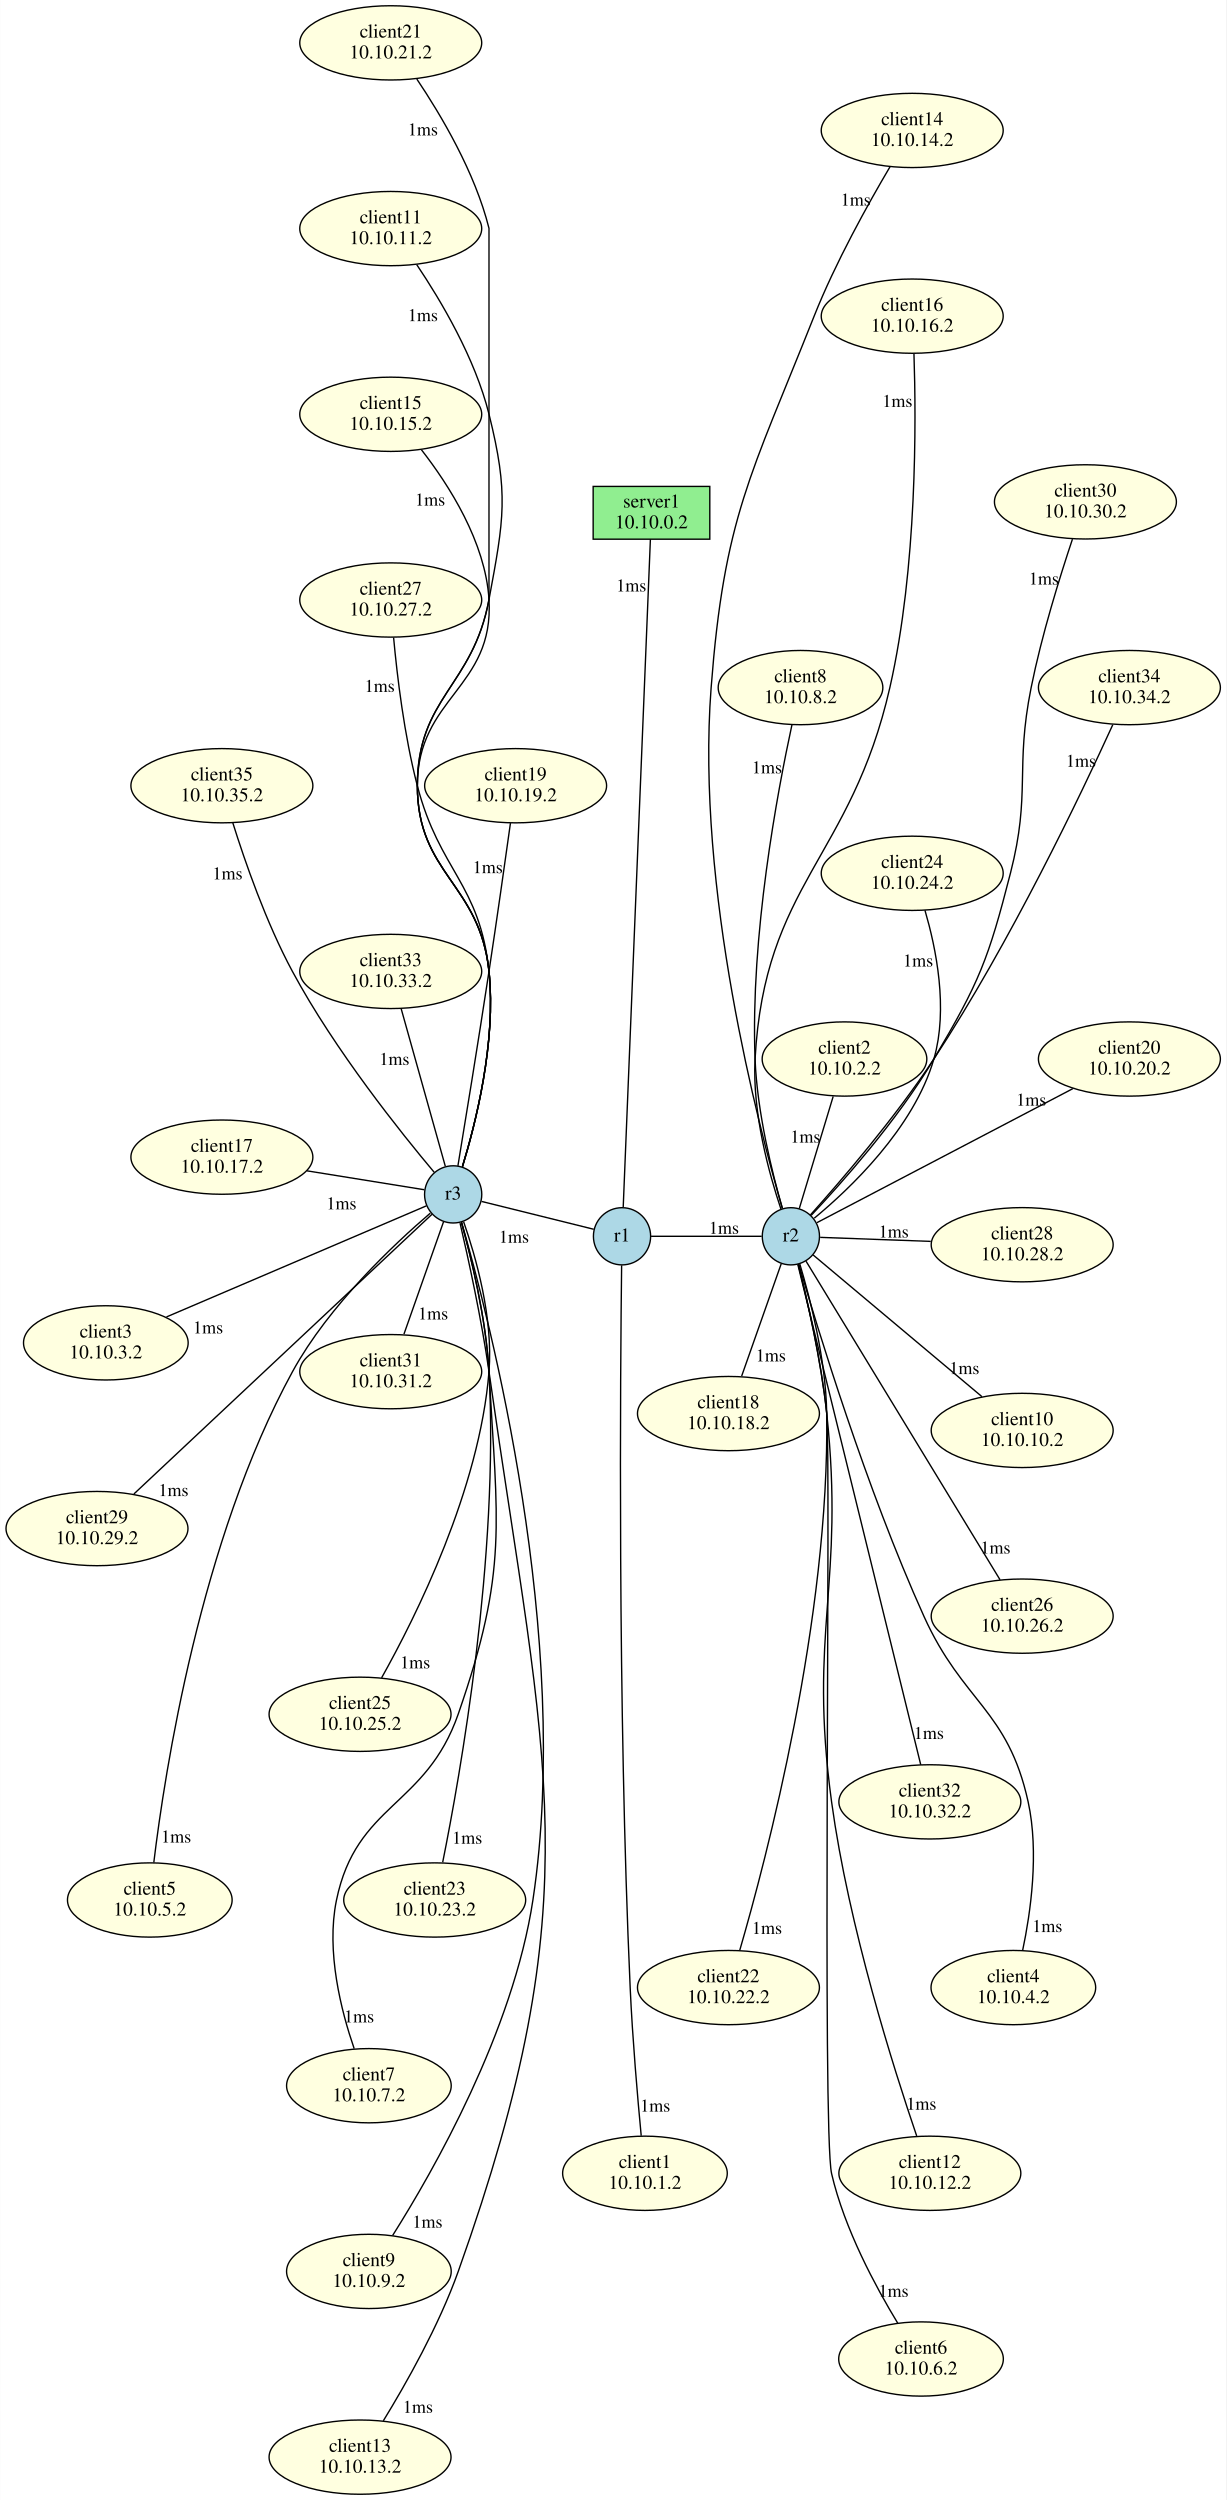
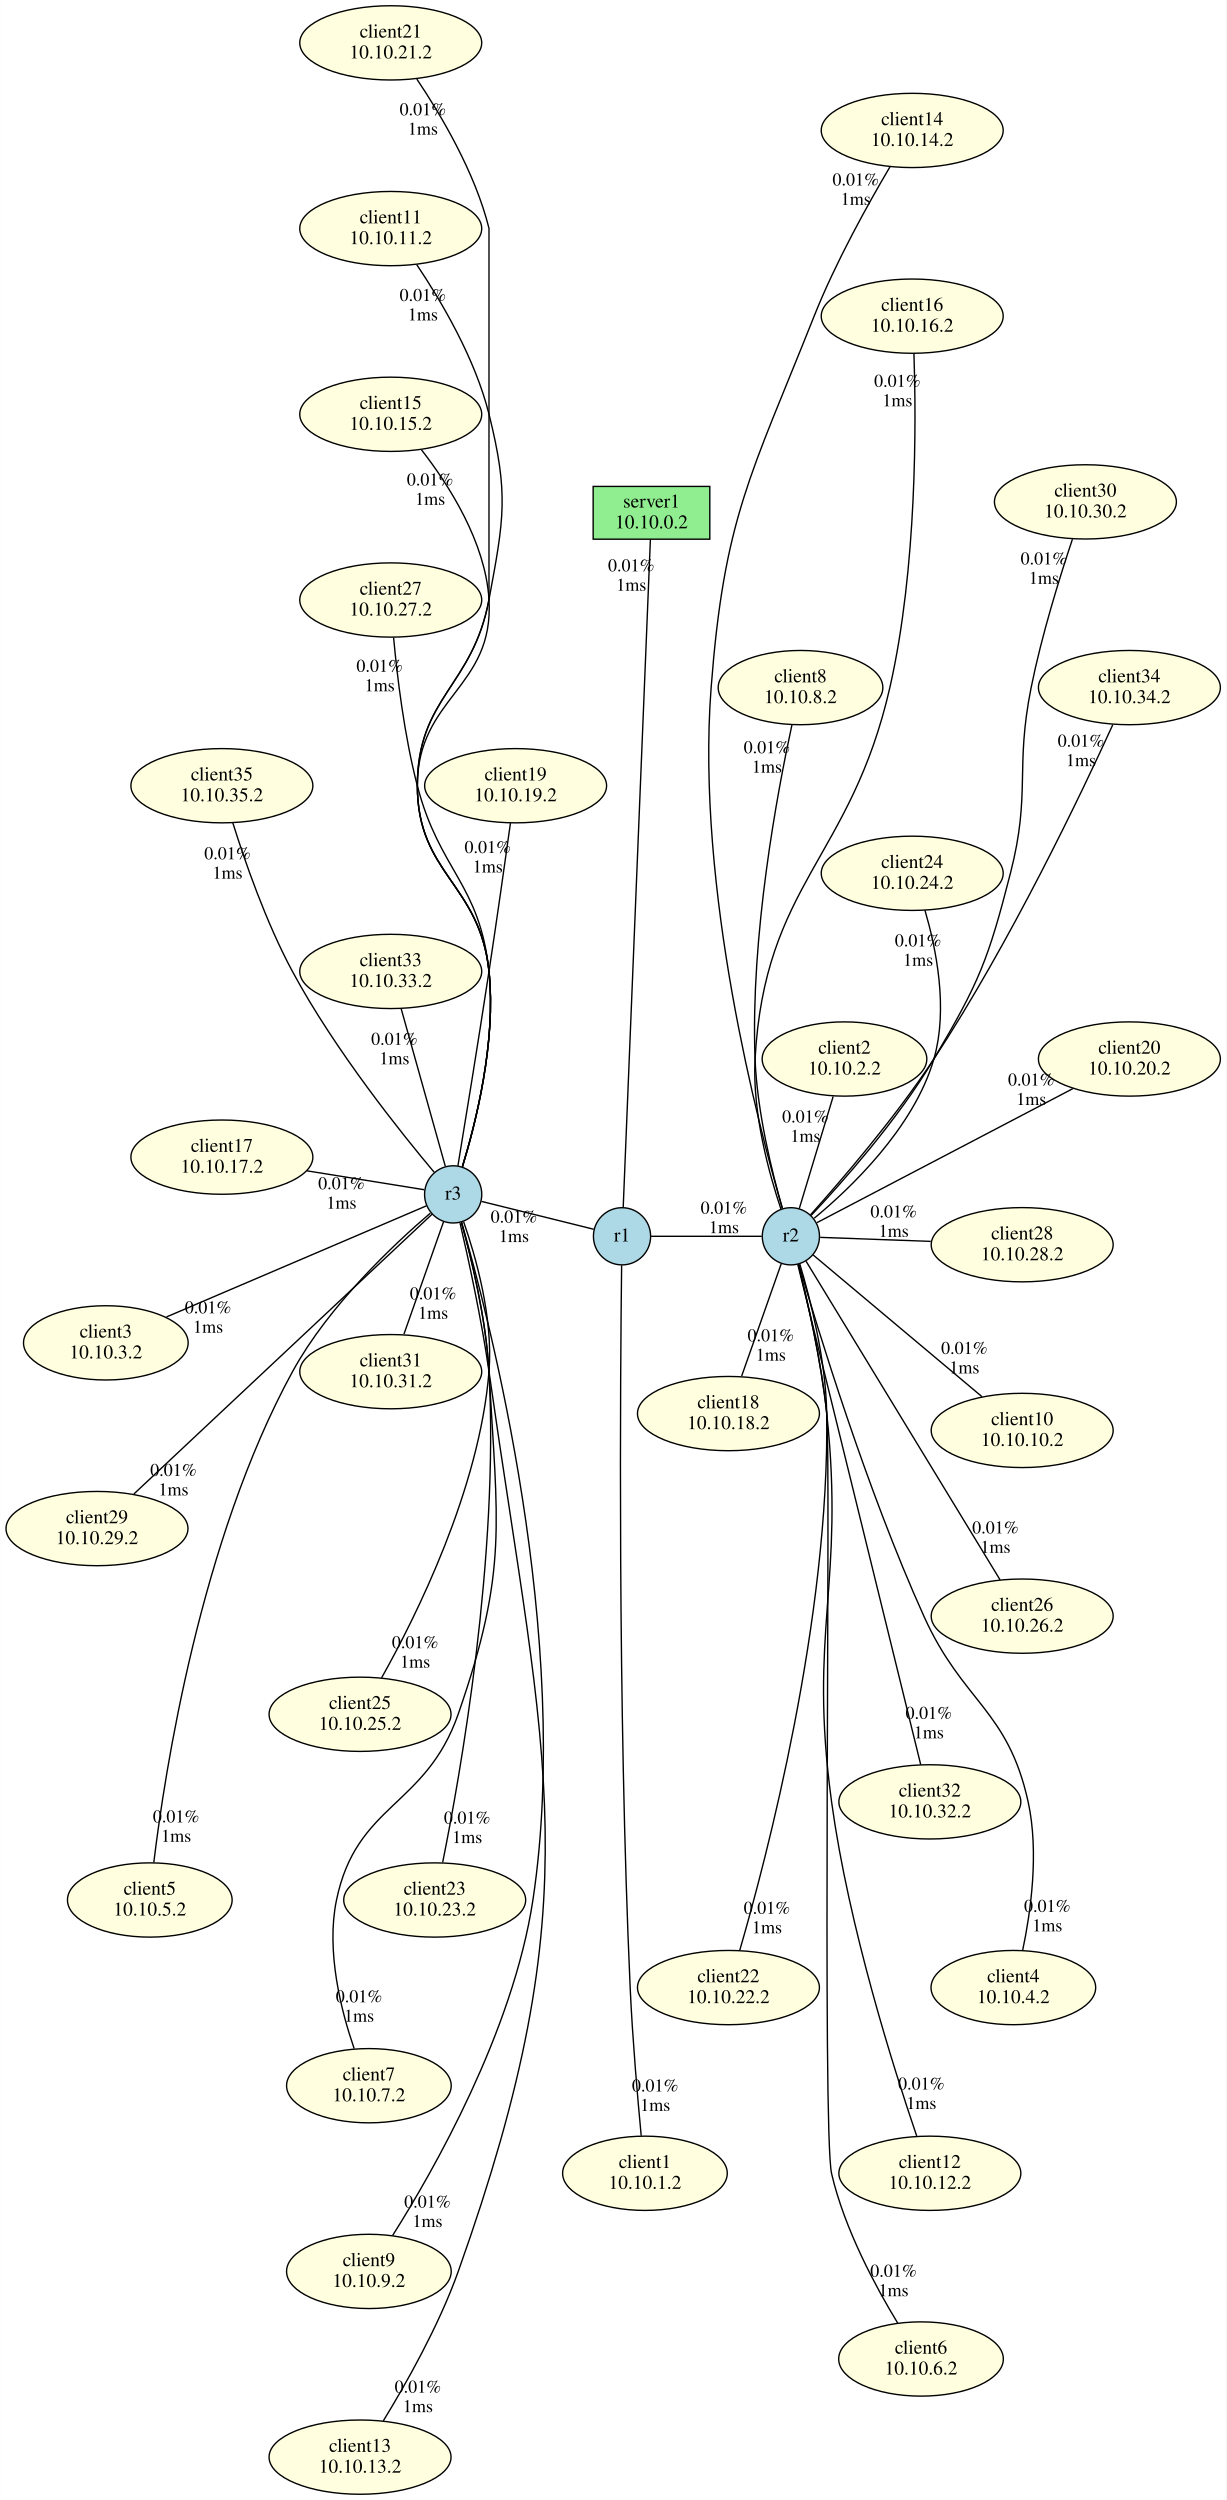
<svg xmlns="http://www.w3.org/2000/svg" width="883pt" height="1800pt" viewBox="0.00 0.00 883.00 1800.36">
  <g id="graph0" class="graph" transform="scale(1 1) rotate(0) translate(4 1796.36)">
    <polygon fill="white" stroke="transparent" points="-4,4 -4,-1796.36 879,-1796.36 879,4 -4,4" />
    <g id="node1" class="node">
      <ellipse fill="lightblue" stroke="black" cx="443.86" cy="-906.05" rx="20.6" ry="20.6" />
      <text text-anchor="middle" x="443.86" y="-902.35" font-family="Times,serif" font-size="14.00">r1</text>
    </g>
    <g id="node2" class="node">
      <ellipse fill="lightblue" stroke="black" cx="565.46" cy="-906.05" rx="20.6" ry="20.6" />
      <text text-anchor="middle" x="565.46" y="-902.35" font-family="Times,serif" font-size="14.00">r2</text>
    </g>
    <g id="edge1" class="edge">
      <path fill="none" stroke="black" d="M464.77,-906.05C487.04,-906.05 522.1,-906.05 544.43,-906.05" />
-       <text text-anchor="middle" x="517.24" y="-907.83" font-family="Times,serif" font-size="13.00">1ms</text>
+       <text text-anchor="middle" x="517.24" y="-922.33" font-family="Times,serif" font-size="13.00">0.01%</text>
+       <text text-anchor="middle" x="517.24" y="-908.33" font-family="Times,serif" font-size="13.00">1ms</text>
    </g>
    <g id="node3" class="node">
      <ellipse fill="lightblue" stroke="black" cx="322.26" cy="-936.23" rx="20.6" ry="20.6" />
      <text text-anchor="middle" x="322.26" y="-932.53" font-family="Times,serif" font-size="14.00">r3</text>
    </g>
    <g id="edge2" class="edge">
      <path fill="none" stroke="black" d="M423.51,-911.1C401.06,-916.67 365.16,-925.59 342.68,-931.16" />
-       <text text-anchor="middle" x="366.02" y="-901.41" font-family="Times,serif" font-size="13.00">1ms</text>
+       <text text-anchor="middle" x="366.02" y="-915.91" font-family="Times,serif" font-size="13.00">0.01%</text>
+       <text text-anchor="middle" x="366.02" y="-901.91" font-family="Times,serif" font-size="13.00">1ms</text>
    </g>
    <g id="node4" class="node">
      <polygon fill="lightgreen" stroke="black" points="507.07,-1446.07 423.07,-1446.07 423.07,-1408.07 507.07,-1408.07 507.07,-1446.07" />
      <text text-anchor="middle" x="465.07" y="-1430.87" font-family="Times,serif" font-size="14.00">server1</text>
      <text text-anchor="middle" x="465.07" y="-1415.87" font-family="Times,serif" font-size="14.00">10.10.0.2</text>
    </g>
    <g id="edge3" class="edge">
      <path fill="none" stroke="black" d="M444.72,-927.12C448.17,-1011.84 460.99,-1326.96 464.29,-1407.98" />
-       <text text-anchor="middle" x="450.52" y="-1370.43" font-family="Times,serif" font-size="13.00">1ms</text>
+       <text text-anchor="middle" x="450.52" y="-1384.93" font-family="Times,serif" font-size="13.00">0.01%</text>
+       <text text-anchor="middle" x="450.52" y="-1370.93" font-family="Times,serif" font-size="13.00">1ms</text>
    </g>
    <g id="node5" class="node">
      <ellipse fill="lightyellow" stroke="black" cx="460.37" cy="-231.28" rx="59.29" ry="26.74" />
      <text text-anchor="middle" x="460.37" y="-235.08" font-family="Times,serif" font-size="14.00">client1</text>
      <text text-anchor="middle" x="460.37" y="-220.08" font-family="Times,serif" font-size="14.00">10.10.1.2</text>
    </g>
    <g id="edge4" class="edge">
      <path fill="none" stroke="black" d="M443.57,-885.13C442.69,-812.91 440.58,-567.28 449.74,-364.71 451.41,-327.8 455.11,-285.27 457.67,-258.33" />
-       <text text-anchor="middle" x="467.75" y="-275.69" font-family="Times,serif" font-size="13.00">1ms</text>
+       <text text-anchor="middle" x="467.75" y="-290.19" font-family="Times,serif" font-size="13.00">0.01%</text>
+       <text text-anchor="middle" x="467.75" y="-276.19" font-family="Times,serif" font-size="13.00">1ms</text>
    </g>
    <g id="node6" class="node">
      <ellipse fill="lightyellow" stroke="black" cx="604.07" cy="-1033.72" rx="59.29" ry="26.74" />
      <text text-anchor="middle" x="604.07" y="-1037.52" font-family="Times,serif" font-size="14.00">client2</text>
      <text text-anchor="middle" x="604.07" y="-1022.52" font-family="Times,serif" font-size="14.00">10.10.2.2</text>
    </g>
    <g id="edge5" class="edge">
      <path fill="none" stroke="black" d="M571.5,-926C578.07,-947.74 588.62,-982.64 595.93,-1006.8" />
-       <text text-anchor="middle" x="575.92" y="-973.54" font-family="Times,serif" font-size="13.00">1ms</text>
+       <text text-anchor="middle" x="575.92" y="-988.04" font-family="Times,serif" font-size="13.00">0.01%</text>
+       <text text-anchor="middle" x="575.92" y="-974.04" font-family="Times,serif" font-size="13.00">1ms</text>
    </g>
    <g id="node8" class="node">
      <ellipse fill="lightyellow" stroke="black" cx="725.67" cy="-365.02" rx="59.29" ry="26.74" />
      <text text-anchor="middle" x="725.67" y="-368.82" font-family="Times,serif" font-size="14.00">client4</text>
      <text text-anchor="middle" x="725.67" y="-353.82" font-family="Times,serif" font-size="14.00">10.10.4.2</text>
    </g>
    <g id="edge6" class="edge">
      <path fill="none" stroke="black" d="M571.16,-886.01C584.49,-840.13 619.72,-724.37 661.27,-632.39 689.3,-570.33 721.7,-565.32 736.31,-498.82 744.33,-462.29 738.11,-418.97 732.35,-391.73" />
-       <text text-anchor="middle" x="750.12" y="-405.01" font-family="Times,serif" font-size="13.00">1ms</text>
+       <text text-anchor="middle" x="750.12" y="-419.51" font-family="Times,serif" font-size="13.00">0.01%</text>
+       <text text-anchor="middle" x="750.12" y="-405.51" font-family="Times,serif" font-size="13.00">1ms</text>
    </g>
    <g id="node10" class="node">
      <ellipse fill="lightyellow" stroke="black" cx="659.18" cy="-97.54" rx="59.29" ry="26.74" />
      <text text-anchor="middle" x="659.18" y="-101.34" font-family="Times,serif" font-size="14.00">client6</text>
      <text text-anchor="middle" x="659.18" y="-86.34" font-family="Times,serif" font-size="14.00">10.10.6.2</text>
    </g>
    <g id="edge7" class="edge">
      <path fill="none" stroke="black" d="M570.79,-885.94C577.11,-861 587.28,-817.07 591.25,-778.7 594.39,-748.43 587.91,-260.63 594.79,-230.99 604.03,-191.14 626.63,-149.31 642.43,-123.33" />
-       <text text-anchor="middle" x="639.39" y="-142.28" font-family="Times,serif" font-size="13.00">1ms</text>
+       <text text-anchor="middle" x="639.39" y="-156.78" font-family="Times,serif" font-size="13.00">0.01%</text>
+       <text text-anchor="middle" x="639.39" y="-142.78" font-family="Times,serif" font-size="13.00">1ms</text>
    </g>
    <g id="node12" class="node">
      <ellipse fill="lightyellow" stroke="black" cx="572.4" cy="-1301.2" rx="59.29" ry="26.74" />
      <text text-anchor="middle" x="572.4" y="-1305" font-family="Times,serif" font-size="14.00">client8</text>
      <text text-anchor="middle" x="572.4" y="-1290" font-family="Times,serif" font-size="14.00">10.10.8.2</text>
    </g>
    <g id="edge8" class="edge">
      <path fill="none" stroke="black" d="M559.32,-926.14C552.18,-951.07 541.17,-995.03 539.67,-1033.64 536.22,-1122.26 555.81,-1226.29 566.22,-1274.35" />
-       <text text-anchor="middle" x="548.23" y="-1239.45" font-family="Times,serif" font-size="13.00">1ms</text>
+       <text text-anchor="middle" x="548.23" y="-1253.95" font-family="Times,serif" font-size="13.00">0.01%</text>
+       <text text-anchor="middle" x="548.23" y="-1239.95" font-family="Times,serif" font-size="13.00">1ms</text>
    </g>
    <g id="node14" class="node">
      <ellipse fill="lightyellow" stroke="black" cx="732.03" cy="-766.24" rx="65.52" ry="26.74" />
      <text text-anchor="middle" x="732.03" y="-770.04" font-family="Times,serif" font-size="14.00">client10</text>
      <text text-anchor="middle" x="732.03" y="-755.04" font-family="Times,serif" font-size="14.00">10.10.10.2</text>
    </g>
    <g id="edge9" class="edge">
      <path fill="none" stroke="black" d="M581.44,-892.64C609.45,-869.13 667.8,-820.15 703.08,-790.54" />
-       <text text-anchor="middle" x="690.4" y="-806.83" font-family="Times,serif" font-size="13.00">1ms</text>
+       <text text-anchor="middle" x="690.4" y="-821.33" font-family="Times,serif" font-size="13.00">0.01%</text>
+       <text text-anchor="middle" x="690.4" y="-807.33" font-family="Times,serif" font-size="13.00">1ms</text>
    </g>
    <g id="node16" class="node">
      <ellipse fill="lightyellow" stroke="black" cx="665.54" cy="-231.28" rx="65.52" ry="26.74" />
      <text text-anchor="middle" x="665.54" y="-235.08" font-family="Times,serif" font-size="14.00">client12</text>
      <text text-anchor="middle" x="665.54" y="-220.08" font-family="Times,serif" font-size="14.00">10.10.12.2</text>
    </g>
    <g id="edge10" class="edge">
      <path fill="none" stroke="black" d="M570.86,-885.5C577.15,-860.48 587.19,-816.83 591.25,-778.7 604.45,-654.94 577.95,-622.01 594.78,-498.7 607.06,-408.77 639.78,-305.86 656.06,-258.16" />
-       <text text-anchor="middle" x="659.42" y="-277.07" font-family="Times,serif" font-size="13.00">1ms</text>
+       <text text-anchor="middle" x="659.42" y="-291.57" font-family="Times,serif" font-size="13.00">0.01%</text>
+       <text text-anchor="middle" x="659.42" y="-277.57" font-family="Times,serif" font-size="13.00">1ms</text>
    </g>
    <g id="node18" class="node">
      <ellipse fill="lightyellow" stroke="black" cx="652.84" cy="-1702.42" rx="65.52" ry="26.74" />
      <text text-anchor="middle" x="652.84" y="-1706.22" font-family="Times,serif" font-size="14.00">client14</text>
      <text text-anchor="middle" x="652.84" y="-1691.22" font-family="Times,serif" font-size="14.00">10.10.14.2</text>
    </g>
    <g id="edge11" class="edge">
      <path fill="none" stroke="black" d="M559.37,-926.08C542.48,-983.9 496.97,-1156.2 508.01,-1300.91 517.39,-1423.9 536.56,-1453.74 582.08,-1568.38 597.57,-1607.39 621.23,-1649.82 636.86,-1676.27" />
-       <text text-anchor="middle" x="612.18" y="-1648.31" font-family="Times,serif" font-size="13.00">1ms</text>
+       <text text-anchor="middle" x="612.18" y="-1662.81" font-family="Times,serif" font-size="13.00">0.01%</text>
+       <text text-anchor="middle" x="612.18" y="-1648.81" font-family="Times,serif" font-size="13.00">1ms</text>
    </g>
    <g id="node20" class="node">
      <ellipse fill="lightyellow" stroke="black" cx="652.84" cy="-1568.68" rx="65.52" ry="26.74" />
      <text text-anchor="middle" x="652.84" y="-1572.48" font-family="Times,serif" font-size="14.00">client16</text>
      <text text-anchor="middle" x="652.84" y="-1557.48" font-family="Times,serif" font-size="14.00">10.10.16.2</text>
    </g>
    <g id="edge12" class="edge">
      <path fill="none" stroke="black" d="M558.28,-925.71C549.94,-950.57 537.58,-994.83 539.67,-1033.64 546.49,-1160.09 608.72,-1178.01 636.8,-1301.49 656.37,-1387.58 655.73,-1493.06 654.09,-1541.72" />
-       <text text-anchor="middle" x="642.16" y="-1503.3" font-family="Times,serif" font-size="13.00">1ms</text>
+       <text text-anchor="middle" x="642.16" y="-1517.8" font-family="Times,serif" font-size="13.00">0.01%</text>
+       <text text-anchor="middle" x="642.16" y="-1503.8" font-family="Times,serif" font-size="13.00">1ms</text>
    </g>
    <g id="node22" class="node">
      <ellipse fill="lightyellow" stroke="black" cx="520.5" cy="-778.38" rx="65.52" ry="26.74" />
      <text text-anchor="middle" x="520.5" y="-782.18" font-family="Times,serif" font-size="14.00">client18</text>
      <text text-anchor="middle" x="520.5" y="-767.18" font-family="Times,serif" font-size="14.00">10.10.18.2</text>
    </g>
    <g id="edge13" class="edge">
      <path fill="none" stroke="black" d="M558.54,-886.38C550.9,-864.7 538.57,-829.68 530.02,-805.42" />
-       <text text-anchor="middle" x="551.01" y="-815.96" font-family="Times,serif" font-size="13.00">1ms</text>
+       <text text-anchor="middle" x="551.01" y="-830.46" font-family="Times,serif" font-size="13.00">0.01%</text>
+       <text text-anchor="middle" x="551.01" y="-816.46" font-family="Times,serif" font-size="13.00">1ms</text>
    </g>
    <g id="node24" class="node">
      <ellipse fill="lightyellow" stroke="black" cx="809.24" cy="-1033.72" rx="65.52" ry="26.74" />
      <text text-anchor="middle" x="809.24" y="-1037.52" font-family="Times,serif" font-size="14.00">client20</text>
      <text text-anchor="middle" x="809.24" y="-1022.52" font-family="Times,serif" font-size="14.00">10.10.20.2</text>
    </g>
    <g id="edge14" class="edge">
      <path fill="none" stroke="black" d="M584.19,-915.86C623.43,-936.41 715.09,-984.41 768.54,-1012.4" />
-       <text text-anchor="middle" x="738.57" y="-1000.12" font-family="Times,serif" font-size="13.00">1ms</text>
+       <text text-anchor="middle" x="738.57" y="-1014.62" font-family="Times,serif" font-size="13.00">0.01%</text>
+       <text text-anchor="middle" x="738.57" y="-1000.62" font-family="Times,serif" font-size="13.00">1ms</text>
    </g>
    <g id="node26" class="node">
      <ellipse fill="lightyellow" stroke="black" cx="520.5" cy="-365.02" rx="65.52" ry="26.74" />
      <text text-anchor="middle" x="520.5" y="-368.82" font-family="Times,serif" font-size="14.00">client22</text>
      <text text-anchor="middle" x="520.5" y="-353.82" font-family="Times,serif" font-size="14.00">10.10.22.2</text>
    </g>
    <g id="edge15" class="edge">
      <path fill="none" stroke="black" d="M571.91,-886.01C579.36,-861.13 590.67,-817.27 591.25,-778.7 593.5,-630.8 547.69,-457.34 528.63,-391.85" />
-       <text text-anchor="middle" x="548.24" y="-403.65" font-family="Times,serif" font-size="13.00">1ms</text>
+       <text text-anchor="middle" x="548.24" y="-418.15" font-family="Times,serif" font-size="13.00">0.01%</text>
+       <text text-anchor="middle" x="548.24" y="-404.15" font-family="Times,serif" font-size="13.00">1ms</text>
    </g>
    <g id="node28" class="node">
      <ellipse fill="lightyellow" stroke="black" cx="652.84" cy="-1167.46" rx="65.52" ry="26.74" />
      <text text-anchor="middle" x="652.84" y="-1171.26" font-family="Times,serif" font-size="14.00">client24</text>
      <text text-anchor="middle" x="652.84" y="-1156.26" font-family="Times,serif" font-size="14.00">10.10.24.2</text>
    </g>
    <g id="edge16" class="edge">
      <path fill="none" stroke="black" d="M582.29,-919.07C607.58,-939.95 654,-983.7 668.46,-1033.79 678.9,-1069.93 670.03,-1113.48 662.01,-1140.83" />
-       <text text-anchor="middle" x="657.08" y="-1100.34" font-family="Times,serif" font-size="13.00">1ms</text>
+       <text text-anchor="middle" x="657.08" y="-1114.84" font-family="Times,serif" font-size="13.00">0.01%</text>
+       <text text-anchor="middle" x="657.08" y="-1100.84" font-family="Times,serif" font-size="13.00">1ms</text>
    </g>
    <g id="node30" class="node">
      <ellipse fill="lightyellow" stroke="black" cx="732.03" cy="-632.5" rx="65.52" ry="26.74" />
      <text text-anchor="middle" x="732.03" y="-636.3" font-family="Times,serif" font-size="14.00">client26</text>
      <text text-anchor="middle" x="732.03" y="-621.3" font-family="Times,serif" font-size="14.00">10.10.26.2</text>
    </g>
    <g id="edge17" class="edge">
      <path fill="none" stroke="black" d="M576.39,-888.1C605.05,-841.03 682.48,-713.87 716.1,-658.66" />
-       <text text-anchor="middle" x="712.79" y="-677.58" font-family="Times,serif" font-size="13.00">1ms</text>
+       <text text-anchor="middle" x="712.79" y="-692.08" font-family="Times,serif" font-size="13.00">0.01%</text>
+       <text text-anchor="middle" x="712.79" y="-678.08" font-family="Times,serif" font-size="13.00">1ms</text>
    </g>
    <g id="node32" class="node">
      <ellipse fill="lightyellow" stroke="black" cx="732.03" cy="-899.98" rx="65.52" ry="26.74" />
      <text text-anchor="middle" x="732.03" y="-903.78" font-family="Times,serif" font-size="14.00">client28</text>
      <text text-anchor="middle" x="732.03" y="-888.78" font-family="Times,serif" font-size="14.00">10.10.28.2</text>
    </g>
    <g id="edge18" class="edge">
      <path fill="none" stroke="black" d="M586.56,-905.28C606.61,-904.55 637.82,-903.41 666.21,-902.38" />
-       <text text-anchor="middle" x="639.5" y="-905.14" font-family="Times,serif" font-size="13.00">1ms</text>
+       <text text-anchor="middle" x="639.5" y="-919.64" font-family="Times,serif" font-size="13.00">0.01%</text>
+       <text text-anchor="middle" x="639.5" y="-905.64" font-family="Times,serif" font-size="13.00">1ms</text>
    </g>
    <g id="node34" class="node">
      <ellipse fill="lightyellow" stroke="black" cx="777.57" cy="-1434.94" rx="65.52" ry="26.74" />
      <text text-anchor="middle" x="777.57" y="-1438.74" font-family="Times,serif" font-size="14.00">client30</text>
      <text text-anchor="middle" x="777.57" y="-1423.74" font-family="Times,serif" font-size="14.00">10.10.30.2</text>
    </g>
    <g id="edge19" class="edge">
      <path fill="none" stroke="black" d="M580.04,-921.09C601.58,-943.94 642.19,-989.42 668.46,-1033.79 701.25,-1089.15 707.63,-1105.32 723.6,-1167.64 738.42,-1225.48 726.75,-1242.61 738.48,-1301.16 746.03,-1338.89 759.28,-1381.35 768.24,-1408.12" />
-       <text text-anchor="middle" x="747.66" y="-1375.39" font-family="Times,serif" font-size="13.00">1ms</text>
+       <text text-anchor="middle" x="747.66" y="-1389.89" font-family="Times,serif" font-size="13.00">0.01%</text>
+       <text text-anchor="middle" x="747.66" y="-1375.89" font-family="Times,serif" font-size="13.00">1ms</text>
    </g>
    <g id="node36" class="node">
      <ellipse fill="lightyellow" stroke="black" cx="665.54" cy="-498.76" rx="65.52" ry="26.74" />
      <text text-anchor="middle" x="665.54" y="-502.56" font-family="Times,serif" font-size="14.00">client32</text>
      <text text-anchor="middle" x="665.54" y="-487.56" font-family="Times,serif" font-size="14.00">10.10.32.2</text>
    </g>
    <g id="edge20" class="edge">
      <path fill="none" stroke="black" d="M570.43,-885.85C586.97,-818.52 640.26,-601.66 658.97,-525.5" />
-       <text text-anchor="middle" x="664.8" y="-544.03" font-family="Times,serif" font-size="13.00">1ms</text>
+       <text text-anchor="middle" x="664.8" y="-558.53" font-family="Times,serif" font-size="13.00">0.01%</text>
+       <text text-anchor="middle" x="664.8" y="-544.53" font-family="Times,serif" font-size="13.00">1ms</text>
    </g>
    <g id="node38" class="node">
      <ellipse fill="lightyellow" stroke="black" cx="809.24" cy="-1301.2" rx="65.52" ry="26.74" />
      <text text-anchor="middle" x="809.24" y="-1305" font-family="Times,serif" font-size="14.00">client34</text>
      <text text-anchor="middle" x="809.24" y="-1290" font-family="Times,serif" font-size="14.00">10.10.34.2</text>
    </g>
    <g id="edge21" class="edge">
      <path fill="none" stroke="black" d="M579.51,-921.42C600.38,-944.69 640.14,-990.7 668.46,-1033.79 723.51,-1117.52 774.78,-1225.17 797.27,-1274.43" />
-       <text text-anchor="middle" x="774.37" y="-1244.15" font-family="Times,serif" font-size="13.00">1ms</text>
+       <text text-anchor="middle" x="774.37" y="-1258.65" font-family="Times,serif" font-size="13.00">0.01%</text>
+       <text text-anchor="middle" x="774.37" y="-1244.65" font-family="Times,serif" font-size="13.00">1ms</text>
    </g>
    <g id="node7" class="node">
      <ellipse fill="lightyellow" stroke="black" cx="72.13" cy="-829.31" rx="59.29" ry="26.74" />
      <text text-anchor="middle" x="72.13" y="-833.11" font-family="Times,serif" font-size="14.00">client3</text>
      <text text-anchor="middle" x="72.13" y="-818.11" font-family="Times,serif" font-size="14.00">10.10.3.2</text>
    </g>
    <g id="edge22" class="edge">
      <path fill="none" stroke="black" d="M303.05,-928.02C263.24,-911 170.86,-871.52 115.77,-847.97" />
-       <text text-anchor="middle" x="145.76" y="-836.1" font-family="Times,serif" font-size="13.00">1ms</text>
+       <text text-anchor="middle" x="145.76" y="-850.6" font-family="Times,serif" font-size="13.00">0.01%</text>
+       <text text-anchor="middle" x="145.76" y="-836.6" font-family="Times,serif" font-size="13.00">1ms</text>
    </g>
    <g id="node9" class="node">
      <ellipse fill="lightyellow" stroke="black" cx="103.79" cy="-428.09" rx="59.29" ry="26.74" />
      <text text-anchor="middle" x="103.79" y="-431.89" font-family="Times,serif" font-size="14.00">client5</text>
      <text text-anchor="middle" x="103.79" y="-416.89" font-family="Times,serif" font-size="14.00">10.10.5.2</text>
    </g>
    <g id="edge23" class="edge">
      <path fill="none" stroke="black" d="M305.8,-922.72C280.64,-901.19 232.79,-856.59 206.54,-808.54 140.11,-686.96 114.48,-519.67 106.67,-455.06" />
-       <text text-anchor="middle" x="122.75" y="-469.49" font-family="Times,serif" font-size="13.00">1ms</text>
+       <text text-anchor="middle" x="122.75" y="-483.99" font-family="Times,serif" font-size="13.00">0.01%</text>
+       <text text-anchor="middle" x="122.75" y="-469.99" font-family="Times,serif" font-size="13.00">1ms</text>
    </g>
    <g id="node11" class="node">
      <ellipse fill="lightyellow" stroke="black" cx="261.57" cy="-294.35" rx="59.29" ry="26.74" />
      <text text-anchor="middle" x="261.57" y="-298.15" font-family="Times,serif" font-size="14.00">client7</text>
      <text text-anchor="middle" x="261.57" y="-283.15" font-family="Times,serif" font-size="14.00">10.10.7.2</text>
    </g>
    <g id="edge24" class="edge">
      <path fill="none" stroke="black" d="M328.2,-916.13C335.14,-891.17 345.93,-847.19 348.06,-808.59 354.1,-698.78 362.03,-666.03 325.96,-562.14 302.58,-494.8 252.56,-497.71 238.2,-427.88 230.62,-391 241.64,-348.06 250.97,-321.04" />
-       <text text-anchor="middle" x="254.48" y="-339.94" font-family="Times,serif" font-size="13.00">1ms</text>
+       <text text-anchor="middle" x="254.48" y="-354.44" font-family="Times,serif" font-size="13.00">0.01%</text>
+       <text text-anchor="middle" x="254.48" y="-340.44" font-family="Times,serif" font-size="13.00">1ms</text>
    </g>
    <g id="node13" class="node">
      <ellipse fill="lightyellow" stroke="black" cx="261.57" cy="-160.61" rx="59.29" ry="26.74" />
      <text text-anchor="middle" x="261.57" y="-164.41" font-family="Times,serif" font-size="14.00">client9</text>
      <text text-anchor="middle" x="261.57" y="-149.41" font-family="Times,serif" font-size="14.00">10.10.9.2</text>
    </g>
    <g id="edge25" class="edge">
      <path fill="none" stroke="black" d="M328.26,-916.32C348.02,-848.07 408.22,-617.41 379.72,-428.3 365.42,-333.36 307.83,-232.7 278.67,-186.51" />
-       <text text-anchor="middle" x="303.75" y="-192.08" font-family="Times,serif" font-size="13.00">1ms</text>
+       <text text-anchor="middle" x="303.75" y="-206.58" font-family="Times,serif" font-size="13.00">0.01%</text>
+       <text text-anchor="middle" x="303.75" y="-192.58" font-family="Times,serif" font-size="13.00">1ms</text>
    </g>
    <g id="node15" class="node">
      <ellipse fill="lightyellow" stroke="black" cx="277.3" cy="-1631.75" rx="65.52" ry="26.74" />
      <text text-anchor="middle" x="277.3" y="-1635.55" font-family="Times,serif" font-size="14.00">client11</text>
      <text text-anchor="middle" x="277.3" y="-1620.55" font-family="Times,serif" font-size="14.00">10.10.11.2</text>
    </g>
    <g id="edge26" class="edge">
      <path fill="none" stroke="black" d="M328.91,-956.17C338.21,-986.44 353.41,-1045.88 348.06,-1096.86 341.41,-1160.14 296.52,-1166.78 296.47,-1230.41 296.42,-1294.3 336.39,-1301.77 348.05,-1364.59 358.88,-1422.94 362.36,-1440.52 348.06,-1498.11 338.06,-1538.37 313.45,-1579.84 296.07,-1605.69" />
-       <text text-anchor="middle" x="300.44" y="-1565.11" font-family="Times,serif" font-size="13.00">1ms</text>
+       <text text-anchor="middle" x="300.44" y="-1579.61" font-family="Times,serif" font-size="13.00">0.01%</text>
+       <text text-anchor="middle" x="300.44" y="-1565.61" font-family="Times,serif" font-size="13.00">1ms</text>
    </g>
    <g id="node17" class="node">
      <ellipse fill="lightyellow" stroke="black" cx="255.2" cy="-26.87" rx="65.52" ry="26.74" />
      <text text-anchor="middle" x="255.2" y="-30.67" font-family="Times,serif" font-size="14.00">client13</text>
      <text text-anchor="middle" x="255.2" y="-15.67" font-family="Times,serif" font-size="14.00">10.10.13.2</text>
    </g>
    <g id="edge27" class="edge">
      <path fill="none" stroke="black" d="M327.21,-915.58C333.05,-890.44 342.65,-846.64 348.06,-808.59 388.61,-523.35 422.66,-432.12 325.96,-160.73 311.94,-121.36 288.04,-79.26 271.94,-53" />
-       <text text-anchor="middle" x="296.87" y="-58.79" font-family="Times,serif" font-size="13.00">1ms</text>
+       <text text-anchor="middle" x="296.87" y="-73.29" font-family="Times,serif" font-size="13.00">0.01%</text>
+       <text text-anchor="middle" x="296.87" y="-59.29" font-family="Times,serif" font-size="13.00">1ms</text>
    </g>
    <g id="node19" class="node">
      <ellipse fill="lightyellow" stroke="black" cx="277.3" cy="-1498.01" rx="65.52" ry="26.74" />
      <text text-anchor="middle" x="277.3" y="-1501.81" font-family="Times,serif" font-size="14.00">client15</text>
      <text text-anchor="middle" x="277.3" y="-1486.81" font-family="Times,serif" font-size="14.00">10.10.15.2</text>
    </g>
    <g id="edge28" class="edge">
      <path fill="none" stroke="black" d="M328.91,-956.17C338.21,-986.44 353.41,-1045.88 348.06,-1096.86 341.41,-1160.14 296.52,-1166.78 296.47,-1230.41 296.42,-1294.3 351.9,-1300.81 348.05,-1364.59 345.56,-1405.94 319.19,-1447.07 299.37,-1472.5" />
-       <text text-anchor="middle" x="305.65" y="-1432.27" font-family="Times,serif" font-size="13.00">1ms</text>
+       <text text-anchor="middle" x="305.65" y="-1446.77" font-family="Times,serif" font-size="13.00">0.01%</text>
+       <text text-anchor="middle" x="305.65" y="-1432.77" font-family="Times,serif" font-size="13.00">1ms</text>
    </g>
    <g id="node21" class="node">
      <ellipse fill="lightyellow" stroke="black" cx="155.7" cy="-963.05" rx="65.52" ry="26.74" />
      <text text-anchor="middle" x="155.7" y="-966.85" font-family="Times,serif" font-size="14.00">client17</text>
      <text text-anchor="middle" x="155.7" y="-951.85" font-family="Times,serif" font-size="14.00">10.10.17.2</text>
    </g>
    <g id="edge29" class="edge">
      <path fill="none" stroke="black" d="M301.5,-939.57C280.4,-942.97 246.67,-948.4 216.97,-953.19" />
-       <text text-anchor="middle" x="241.8" y="-925.45" font-family="Times,serif" font-size="13.00">1ms</text>
+       <text text-anchor="middle" x="241.8" y="-939.95" font-family="Times,serif" font-size="13.00">0.01%</text>
+       <text text-anchor="middle" x="241.8" y="-925.95" font-family="Times,serif" font-size="13.00">1ms</text>
    </g>
    <g id="node23" class="node">
      <ellipse fill="lightyellow" stroke="black" cx="367.23" cy="-1230.53" rx="65.52" ry="26.74" />
      <text text-anchor="middle" x="367.23" y="-1234.33" font-family="Times,serif" font-size="14.00">client19</text>
      <text text-anchor="middle" x="367.23" y="-1219.33" font-family="Times,serif" font-size="14.00">10.10.19.2</text>
    </g>
    <g id="edge30" class="edge">
      <path fill="none" stroke="black" d="M325.67,-956.75C330.72,-987.28 340.4,-1046.46 348.06,-1096.86 353.68,-1133.83 359.74,-1176.62 363.51,-1203.63" />
-       <text text-anchor="middle" x="347.18" y="-1167.56" font-family="Times,serif" font-size="13.00">1ms</text>
+       <text text-anchor="middle" x="347.18" y="-1182.06" font-family="Times,serif" font-size="13.00">0.01%</text>
+       <text text-anchor="middle" x="347.18" y="-1168.06" font-family="Times,serif" font-size="13.00">1ms</text>
    </g>
    <g id="node25" class="node">
      <ellipse fill="lightyellow" stroke="black" cx="277.3" cy="-1765.49" rx="65.52" ry="26.74" />
      <text text-anchor="middle" x="277.3" y="-1769.29" font-family="Times,serif" font-size="14.00">client21</text>
      <text text-anchor="middle" x="277.3" y="-1754.29" font-family="Times,serif" font-size="14.00">10.10.21.2</text>
    </g>
    <g id="edge31" class="edge">
      <path fill="none" stroke="black" d="M328.91,-956.17C338.21,-986.44 353.41,-1045.88 348.06,-1096.86 341.41,-1160.14 296.52,-1166.78 296.47,-1230.41 296.42,-1294.3 336.39,-1301.77 348.05,-1364.59 348.08,-1364.74 348.08,-1631.82 348.06,-1631.91 338.06,-1672.15 313.45,-1713.6 296.07,-1739.44" />
-       <text text-anchor="middle" x="300.45" y="-1698.86" font-family="Times,serif" font-size="13.00">1ms</text>
+       <text text-anchor="middle" x="300.45" y="-1713.36" font-family="Times,serif" font-size="13.00">0.01%</text>
+       <text text-anchor="middle" x="300.45" y="-1699.36" font-family="Times,serif" font-size="13.00">1ms</text>
    </g>
    <g id="node27" class="node">
      <ellipse fill="lightyellow" stroke="black" cx="308.96" cy="-428.09" rx="65.52" ry="26.74" />
      <text text-anchor="middle" x="308.96" y="-431.89" font-family="Times,serif" font-size="14.00">client23</text>
      <text text-anchor="middle" x="308.96" y="-416.89" font-family="Times,serif" font-size="14.00">10.10.23.2</text>
    </g>
    <g id="edge32" class="edge">
      <path fill="none" stroke="black" d="M328.2,-916.13C335.14,-891.17 345.93,-847.19 348.06,-808.59 355.37,-675.64 327.25,-517.54 314.71,-455.24" />
-       <text text-anchor="middle" x="332.35" y="-468.6" font-family="Times,serif" font-size="13.00">1ms</text>
+       <text text-anchor="middle" x="332.35" y="-483.1" font-family="Times,serif" font-size="13.00">0.01%</text>
+       <text text-anchor="middle" x="332.35" y="-469.1" font-family="Times,serif" font-size="13.00">1ms</text>
    </g>
    <g id="node29" class="node">
      <ellipse fill="lightyellow" stroke="black" cx="255.2" cy="-561.83" rx="65.52" ry="26.74" />
      <text text-anchor="middle" x="255.2" y="-565.63" font-family="Times,serif" font-size="14.00">client25</text>
      <text text-anchor="middle" x="255.2" y="-550.63" font-family="Times,serif" font-size="14.00">10.10.25.2</text>
    </g>
    <g id="edge33" class="edge">
      <path fill="none" stroke="black" d="M329.78,-916.54C338.46,-891.65 351.17,-847.35 348.06,-808.59 341.23,-723.73 295.31,-631.92 270.7,-588.05" />
-       <text text-anchor="middle" x="294.88" y="-594.92" font-family="Times,serif" font-size="13.00">1ms</text>
+       <text text-anchor="middle" x="294.88" y="-609.42" font-family="Times,serif" font-size="13.00">0.01%</text>
+       <text text-anchor="middle" x="294.88" y="-595.42" font-family="Times,serif" font-size="13.00">1ms</text>
    </g>
    <g id="node31" class="node">
      <ellipse fill="lightyellow" stroke="black" cx="277.3" cy="-1364.27" rx="65.52" ry="26.74" />
      <text text-anchor="middle" x="277.3" y="-1368.07" font-family="Times,serif" font-size="14.00">client27</text>
      <text text-anchor="middle" x="277.3" y="-1353.07" font-family="Times,serif" font-size="14.00">10.10.27.2</text>
    </g>
    <g id="edge34" class="edge">
      <path fill="none" stroke="black" d="M328.91,-956.17C338.21,-986.44 353.41,-1045.88 348.06,-1096.86 341.41,-1160.14 312.55,-1168.84 296.47,-1230.41 286.98,-1266.75 281.86,-1309.96 279.36,-1337.25" />
-       <text text-anchor="middle" x="269.34" y="-1298.07" font-family="Times,serif" font-size="13.00">1ms</text>
+       <text text-anchor="middle" x="269.34" y="-1312.57" font-family="Times,serif" font-size="13.00">0.01%</text>
+       <text text-anchor="middle" x="269.34" y="-1298.57" font-family="Times,serif" font-size="13.00">1ms</text>
    </g>
    <g id="node33" class="node">
      <ellipse fill="lightyellow" stroke="black" cx="65.76" cy="-695.57" rx="65.52" ry="26.74" />
      <text text-anchor="middle" x="65.76" y="-699.37" font-family="Times,serif" font-size="14.00">client29</text>
      <text text-anchor="middle" x="65.76" y="-684.37" font-family="Times,serif" font-size="14.00">10.10.29.2</text>
    </g>
    <g id="edge35" class="edge">
      <path fill="none" stroke="black" d="M306.99,-921.9C264.71,-882.23 145.77,-770.64 92.34,-720.5" />
-       <text text-anchor="middle" x="120.84" y="-718.96" font-family="Times,serif" font-size="13.00">1ms</text>
+       <text text-anchor="middle" x="120.84" y="-733.46" font-family="Times,serif" font-size="13.00">0.01%</text>
+       <text text-anchor="middle" x="120.84" y="-719.46" font-family="Times,serif" font-size="13.00">1ms</text>
    </g>
    <g id="node35" class="node">
      <ellipse fill="lightyellow" stroke="black" cx="277.3" cy="-808.56" rx="65.52" ry="26.74" />
      <text text-anchor="middle" x="277.3" y="-812.36" font-family="Times,serif" font-size="14.00">client31</text>
      <text text-anchor="middle" x="277.3" y="-797.36" font-family="Times,serif" font-size="14.00">10.10.31.2</text>
    </g>
    <g id="edge36" class="edge">
      <path fill="none" stroke="black" d="M315.34,-916.56C307.7,-894.88 295.36,-859.86 286.82,-835.61" />
-       <text text-anchor="middle" x="307.81" y="-846.14" font-family="Times,serif" font-size="13.00">1ms</text>
+       <text text-anchor="middle" x="307.81" y="-860.64" font-family="Times,serif" font-size="13.00">0.01%</text>
+       <text text-anchor="middle" x="307.81" y="-846.64" font-family="Times,serif" font-size="13.00">1ms</text>
    </g>
    <g id="node37" class="node">
      <ellipse fill="lightyellow" stroke="black" cx="277.3" cy="-1096.79" rx="65.52" ry="26.74" />
      <text text-anchor="middle" x="277.3" y="-1100.59" font-family="Times,serif" font-size="14.00">client33</text>
      <text text-anchor="middle" x="277.3" y="-1085.59" font-family="Times,serif" font-size="14.00">10.10.33.2</text>
    </g>
    <g id="edge37" class="edge">
      <path fill="none" stroke="black" d="M316.57,-956.57C308.51,-985.34 293.76,-1037.99 284.81,-1069.94" />
-       <text text-anchor="middle" x="279.94" y="-1029.44" font-family="Times,serif" font-size="13.00">1ms</text>
+       <text text-anchor="middle" x="279.94" y="-1043.94" font-family="Times,serif" font-size="13.00">0.01%</text>
+       <text text-anchor="middle" x="279.94" y="-1029.94" font-family="Times,serif" font-size="13.00">1ms</text>
    </g>
    <g id="node39" class="node">
      <ellipse fill="lightyellow" stroke="black" cx="155.7" cy="-1230.53" rx="65.52" ry="26.74" />
      <text text-anchor="middle" x="155.7" y="-1234.33" font-family="Times,serif" font-size="14.00">client35</text>
      <text text-anchor="middle" x="155.7" y="-1219.33" font-family="Times,serif" font-size="14.00">10.10.35.2</text>
    </g>
    <g id="edge38" class="edge">
      <path fill="none" stroke="black" d="M308.59,-952.15C285.21,-979.96 237.15,-1039.86 206.54,-1096.72 187.51,-1132.06 172.25,-1176.07 163.59,-1203.74" />
-       <text text-anchor="middle" x="159.77" y="-1163.08" font-family="Times,serif" font-size="13.00">1ms</text>
+       <text text-anchor="middle" x="159.77" y="-1177.58" font-family="Times,serif" font-size="13.00">0.01%</text>
+       <text text-anchor="middle" x="159.77" y="-1163.58" font-family="Times,serif" font-size="13.00">1ms</text>
    </g>
  </g>
</svg>
